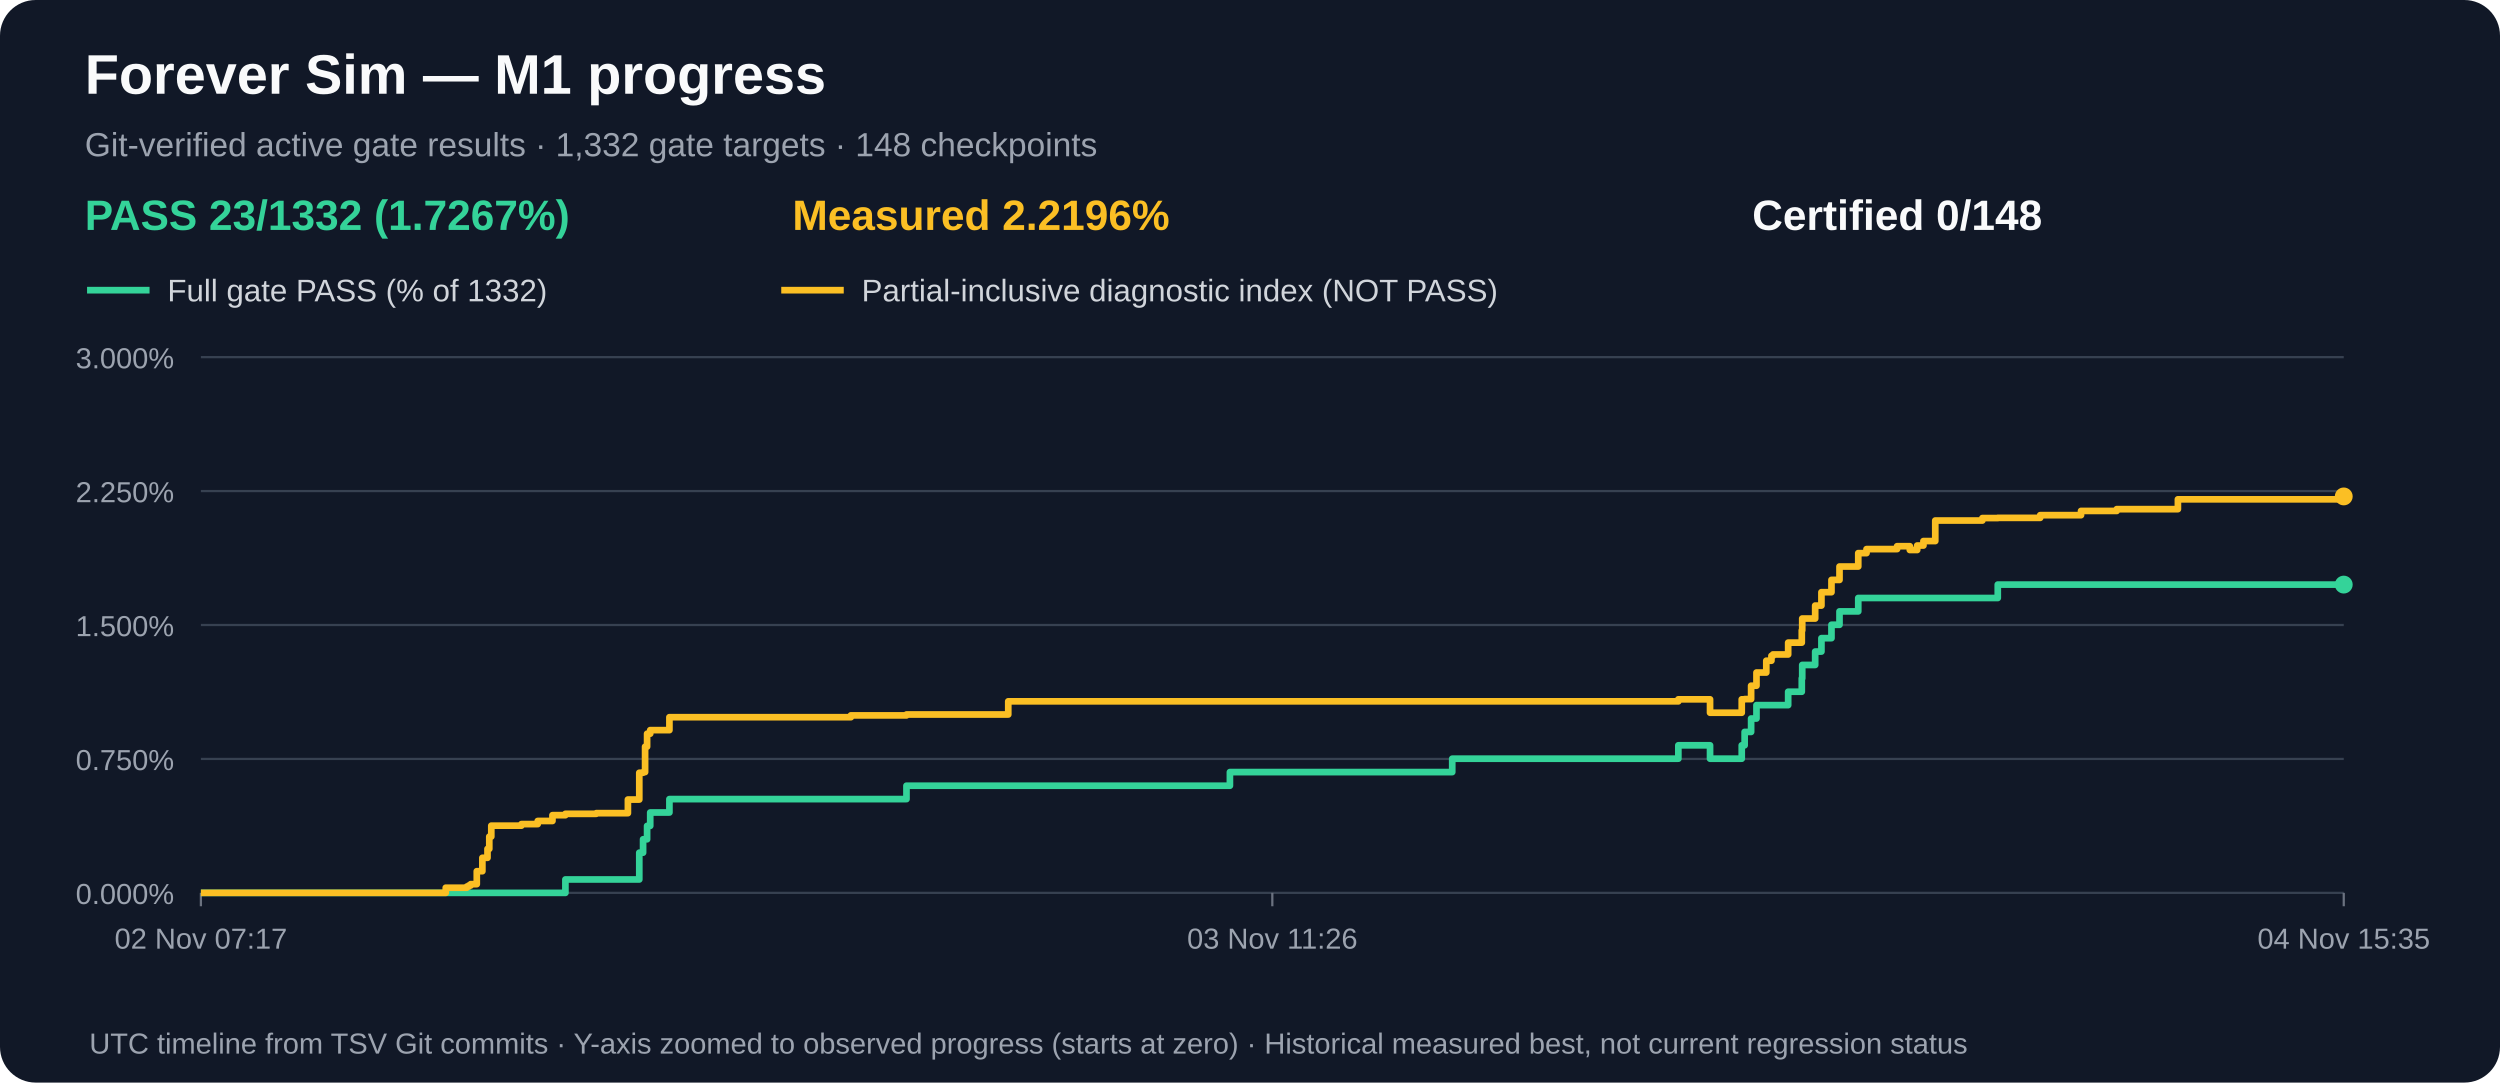
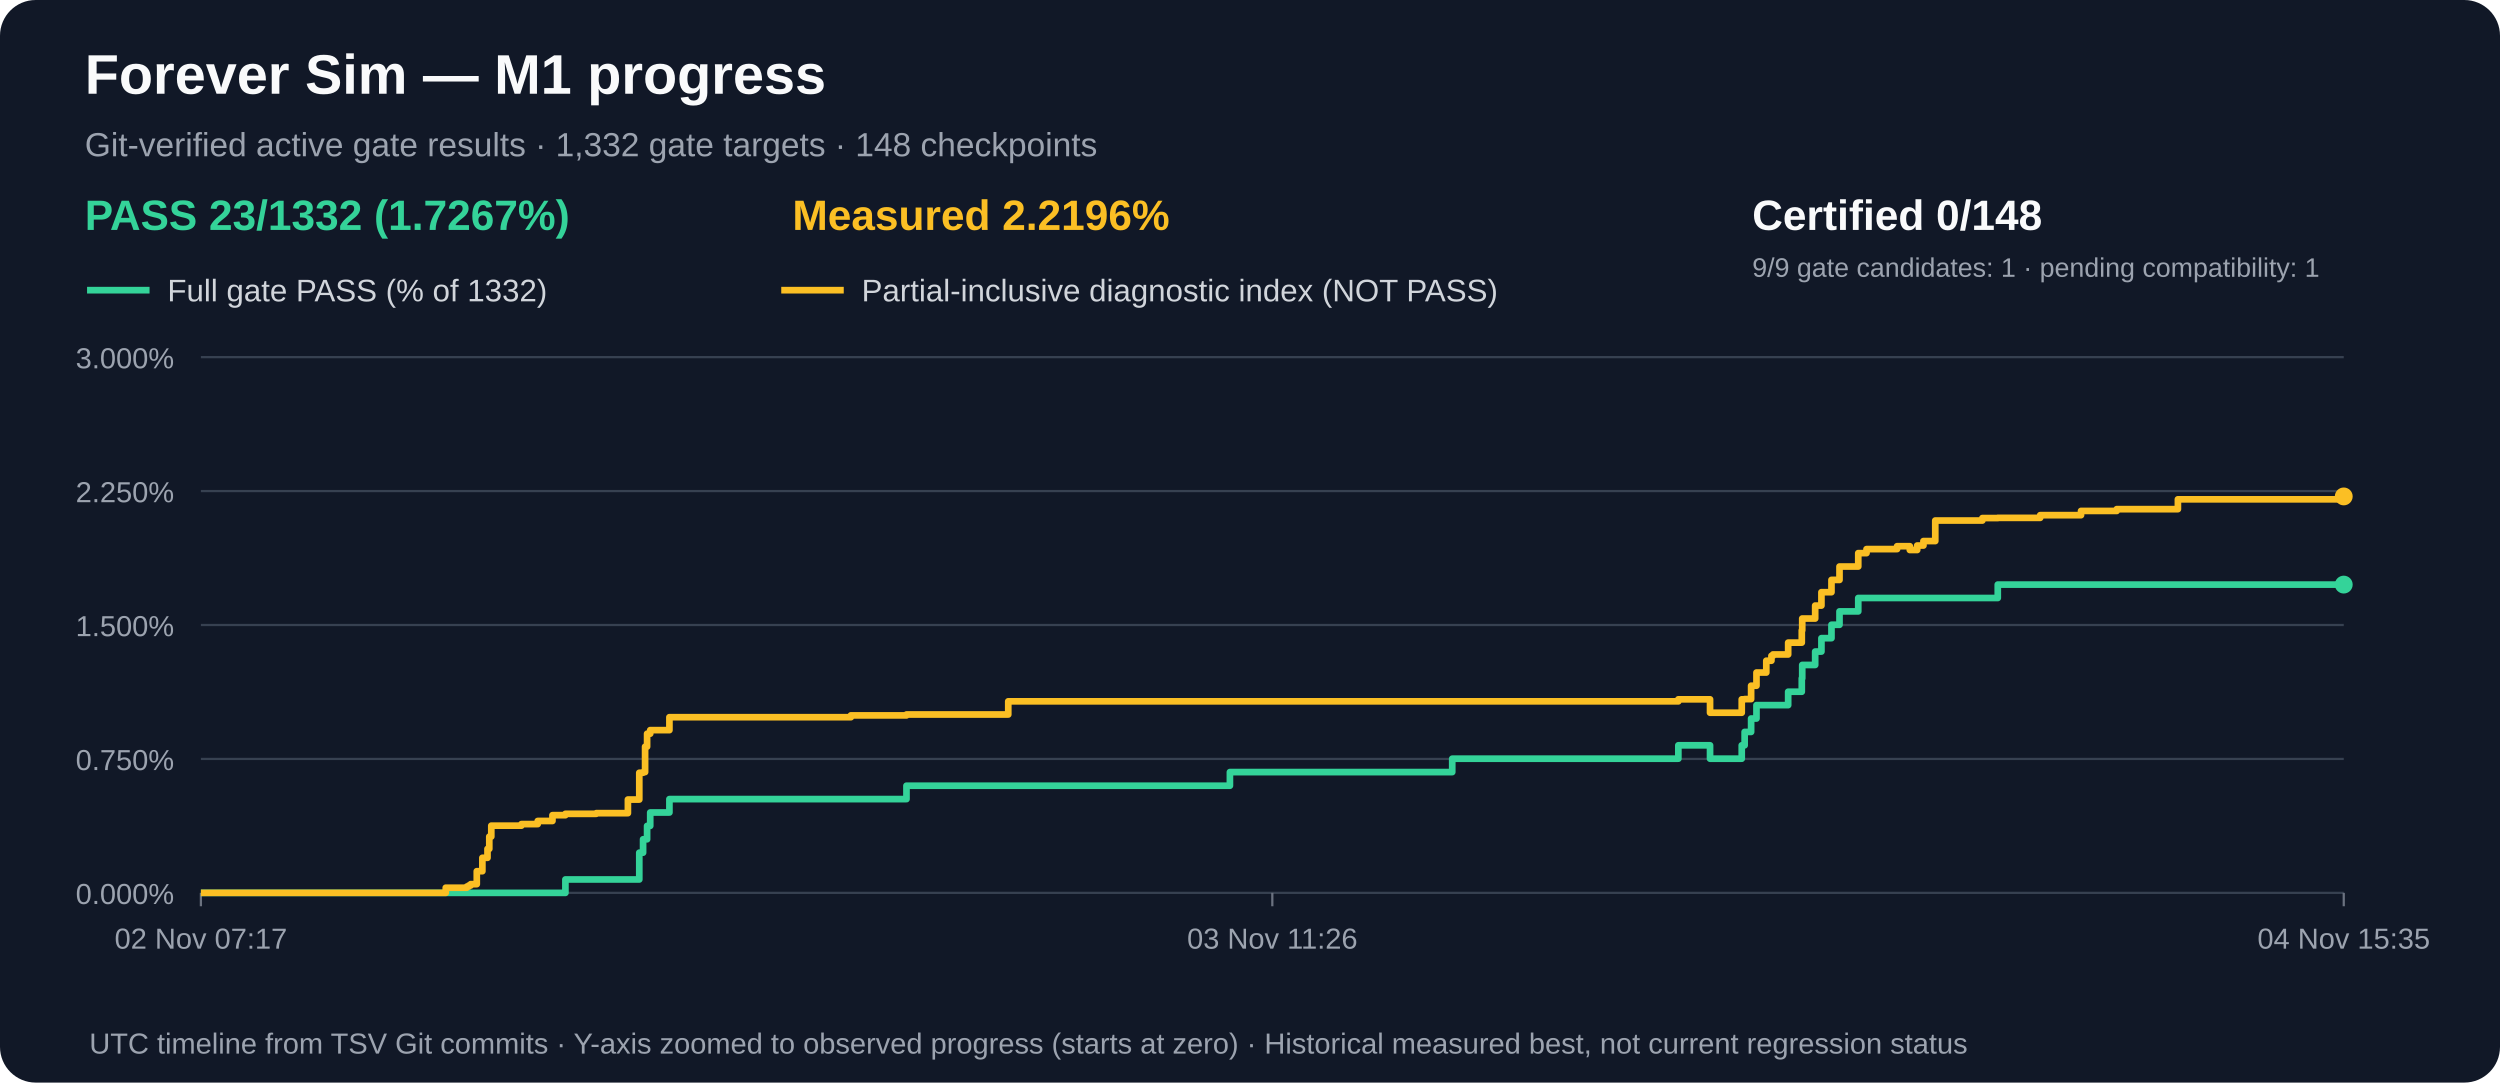
<svg xmlns="http://www.w3.org/2000/svg" width="1120" height="485" viewBox="0 0 1120 485" role="img" aria-label="M1 gate acceptance and measured partial progress over time">
  <rect width="1120" height="485" rx="16" fill="#111827" />
  <text x="38" y="42" fill="#f9fafb" font-family="Arial,sans-serif" font-size="25" font-weight="bold">Forever Sim — M1 progress</text>
  <text x="38" y="70" fill="#9ca3af" font-family="Arial,sans-serif" font-size="15">Git-verified active gate results · 1,332 gate targets · 148 checkpoints</text>
  <text x="38" y="103" fill="#34d399" font-family="Arial,sans-serif" font-size="19" font-weight="bold">PASS 23/1332 (1.7267%)</text>
  <text x="355" y="103" fill="#fbbf24" font-family="Arial,sans-serif" font-size="19" font-weight="bold">Measured 2.2196%</text>
  <text x="785" y="103" fill="#f9fafb" font-family="Arial,sans-serif" font-size="19" font-weight="bold">Certified 0/148</text>
+   <text x="785" y="124" fill="#9ca3af" font-family="Arial,sans-serif" font-size="12">9/9 gate candidates: 1 · pending compatibility: 1</text>
  <line x1="39" y1="130" x2="67" y2="130" stroke="#34d399" stroke-width="3" />
  <text x="75" y="135" fill="#d1d5db" font-family="Arial,sans-serif" font-size="14">Full gate PASS (% of 1332)</text>
  <line x1="350" y1="130" x2="378" y2="130" stroke="#fbbf24" stroke-width="3" />
  <text x="386" y="135" fill="#d1d5db" font-family="Arial,sans-serif" font-size="14">Partial-inclusive diagnostic index (NOT PASS)</text>
  <line x1="90" y1="400.0" x2="1050" y2="400.0" stroke="#374151" stroke-width="1" />
  <text x="78" y="405.0" text-anchor="end" fill="#9ca3af" font-family="Arial,sans-serif" font-size="13">0.000%</text>
  <line x1="90" y1="340.0" x2="1050" y2="340.0" stroke="#374151" stroke-width="1" />
  <text x="78" y="345.0" text-anchor="end" fill="#9ca3af" font-family="Arial,sans-serif" font-size="13">0.750%</text>
  <line x1="90" y1="280.0" x2="1050" y2="280.0" stroke="#374151" stroke-width="1" />
  <text x="78" y="285.0" text-anchor="end" fill="#9ca3af" font-family="Arial,sans-serif" font-size="13">1.500%</text>
  <line x1="90" y1="220.0" x2="1050" y2="220.0" stroke="#374151" stroke-width="1" />
  <text x="78" y="225.0" text-anchor="end" fill="#9ca3af" font-family="Arial,sans-serif" font-size="13">2.250%</text>
  <line x1="90" y1="160.0" x2="1050" y2="160.0" stroke="#374151" stroke-width="1" />
  <text x="78" y="165.0" text-anchor="end" fill="#9ca3af" font-family="Arial,sans-serif" font-size="13">3.000%</text>
  <line x1="90.0" y1="400" x2="90.0" y2="406" stroke="#6b7280" />
  <text x="90.0" y="425" text-anchor="middle" fill="#9ca3af" font-family="Arial,sans-serif" font-size="13">02 Nov 07:17</text>
  <line x1="570.0" y1="400" x2="570.0" y2="406" stroke="#6b7280" />
  <text x="570.0" y="425" text-anchor="middle" fill="#9ca3af" font-family="Arial,sans-serif" font-size="13">03 Nov 11:26</text>
  <line x1="1050.0" y1="400" x2="1050.0" y2="406" stroke="#6b7280" />
  <text x="1050.0" y="425" text-anchor="middle" fill="#9ca3af" font-family="Arial,sans-serif" font-size="13">04 Nov 15:35</text>
  <path d="M 90.0 400.0 H 104.1 V 400.0 H 114.4 V 400.0 H 199.7 V 400.0 H 204.7 V 400.0 H 209.1 V 400.0 H 210.0 V 400.0 H 210.9 V 400.0 H 213.6 V 400.0 H 216.1 V 400.0 H 218.4 V 400.0 H 219.2 V 400.0 H 220.1 V 400.0 H 227.6 V 400.0 H 227.7 V 400.0 H 233.6 V 400.0 H 240.9 V 400.0 H 247.5 V 400.0 H 253.3 V 394.0 H 267.1 V 394.0 H 281.3 V 394.0 H 286.4 V 382.0 H 288.1 V 376.0 H 289.0 V 376.0 H 289.9 V 370.0 H 291.3 V 364.0 H 292.0 V 364.0 H 295.3 V 364.0 H 299.9 V 358.0 H 311.1 V 358.0 H 381.2 V 358.0 H 406.1 V 352.0 H 417.1 V 352.0 H 451.7 V 352.0 H 551.0 V 345.9 H 650.6 V 339.9 H 662.5 V 339.9 H 664.5 V 339.9 H 664.7 V 339.9 H 751.9 V 333.9 H 766.1 V 339.9 H 780.3 V 333.9 H 781.6 V 327.9 H 784.5 V 321.9 H 786.9 V 315.9 H 791.3 V 315.9 H 793.6 V 315.9 H 794.3 V 315.9 H 801.1 V 309.9 H 807.2 V 303.9 H 807.4 V 297.9 H 813.2 V 291.9 H 816.0 V 285.9 H 820.5 V 279.9 H 824.1 V 273.9 H 832.5 V 267.9 H 836.2 V 267.9 H 849.9 V 267.9 H 855.6 V 267.9 H 858.9 V 267.9 H 861.7 V 267.9 H 867.0 V 267.9 H 888.1 V 267.9 H 895.0 V 261.9 H 914.0 V 261.9 H 932.3 V 261.9 H 948.3 V 261.9 H 975.7 V 261.9 H 1050.0 V 261.9" fill="none" stroke="#34d399" stroke-width="3" stroke-linejoin="round" />
  <circle cx="1050.0" cy="261.9" r="4" fill="#34d399" />
  <path d="M 90.0 400.0 H 104.1 V 400.0 H 114.4 V 400.0 H 199.7 V 397.7 H 204.7 V 397.7 H 209.1 V 397.2 H 210.0 V 396.7 H 210.9 V 396.1 H 213.6 V 390.3 H 216.1 V 384.3 H 218.4 V 380.3 H 219.2 V 374.8 H 220.1 V 369.9 H 227.6 V 369.9 H 227.7 V 369.9 H 233.6 V 369.2 H 240.9 V 367.8 H 247.5 V 365.2 H 253.3 V 364.6 H 267.1 V 364.3 H 281.3 V 358.2 H 286.4 V 346.2 H 288.1 V 345.9 H 289.0 V 334.5 H 289.9 V 328.7 H 291.3 V 327.1 H 292.0 V 327.1 H 295.3 V 327.1 H 299.9 V 321.3 H 311.1 V 321.3 H 381.2 V 320.5 H 406.1 V 320.1 H 417.1 V 320.1 H 451.7 V 314.2 H 551.0 V 314.2 H 650.6 V 314.2 H 662.5 V 314.2 H 664.5 V 314.2 H 664.7 V 314.2 H 751.9 V 313.3 H 766.1 V 319.3 H 780.3 V 313.3 H 781.6 V 313.2 H 784.5 V 307.2 H 786.9 V 301.3 H 791.3 V 296.0 H 793.6 V 293.8 H 794.3 V 293.2 H 801.1 V 287.9 H 807.2 V 282.4 H 807.4 V 277.1 H 813.2 V 271.3 H 816.0 V 265.3 H 820.5 V 259.8 H 824.1 V 253.8 H 832.5 V 247.8 H 836.2 V 246.0 H 849.9 V 244.7 H 855.6 V 246.4 H 858.9 V 244.4 H 861.7 V 242.4 H 867.0 V 233.2 H 888.1 V 232.1 H 895.0 V 232.0 H 914.0 V 230.8 H 932.3 V 228.9 H 948.3 V 228.1 H 975.7 V 223.7 H 1050.0 V 222.4" fill="none" stroke="#fbbf24" stroke-width="3" stroke-linejoin="round" />
  <circle cx="1050.0" cy="222.4" r="4" fill="#fbbf24" />
  <text x="40" y="472" fill="#9ca3af" font-family="Arial,sans-serif" font-size="13">UTC timeline from TSV Git commits · Y-axis zoomed to observed progress (starts at zero) · Historical measured best, not current regression status</text>
</svg>
